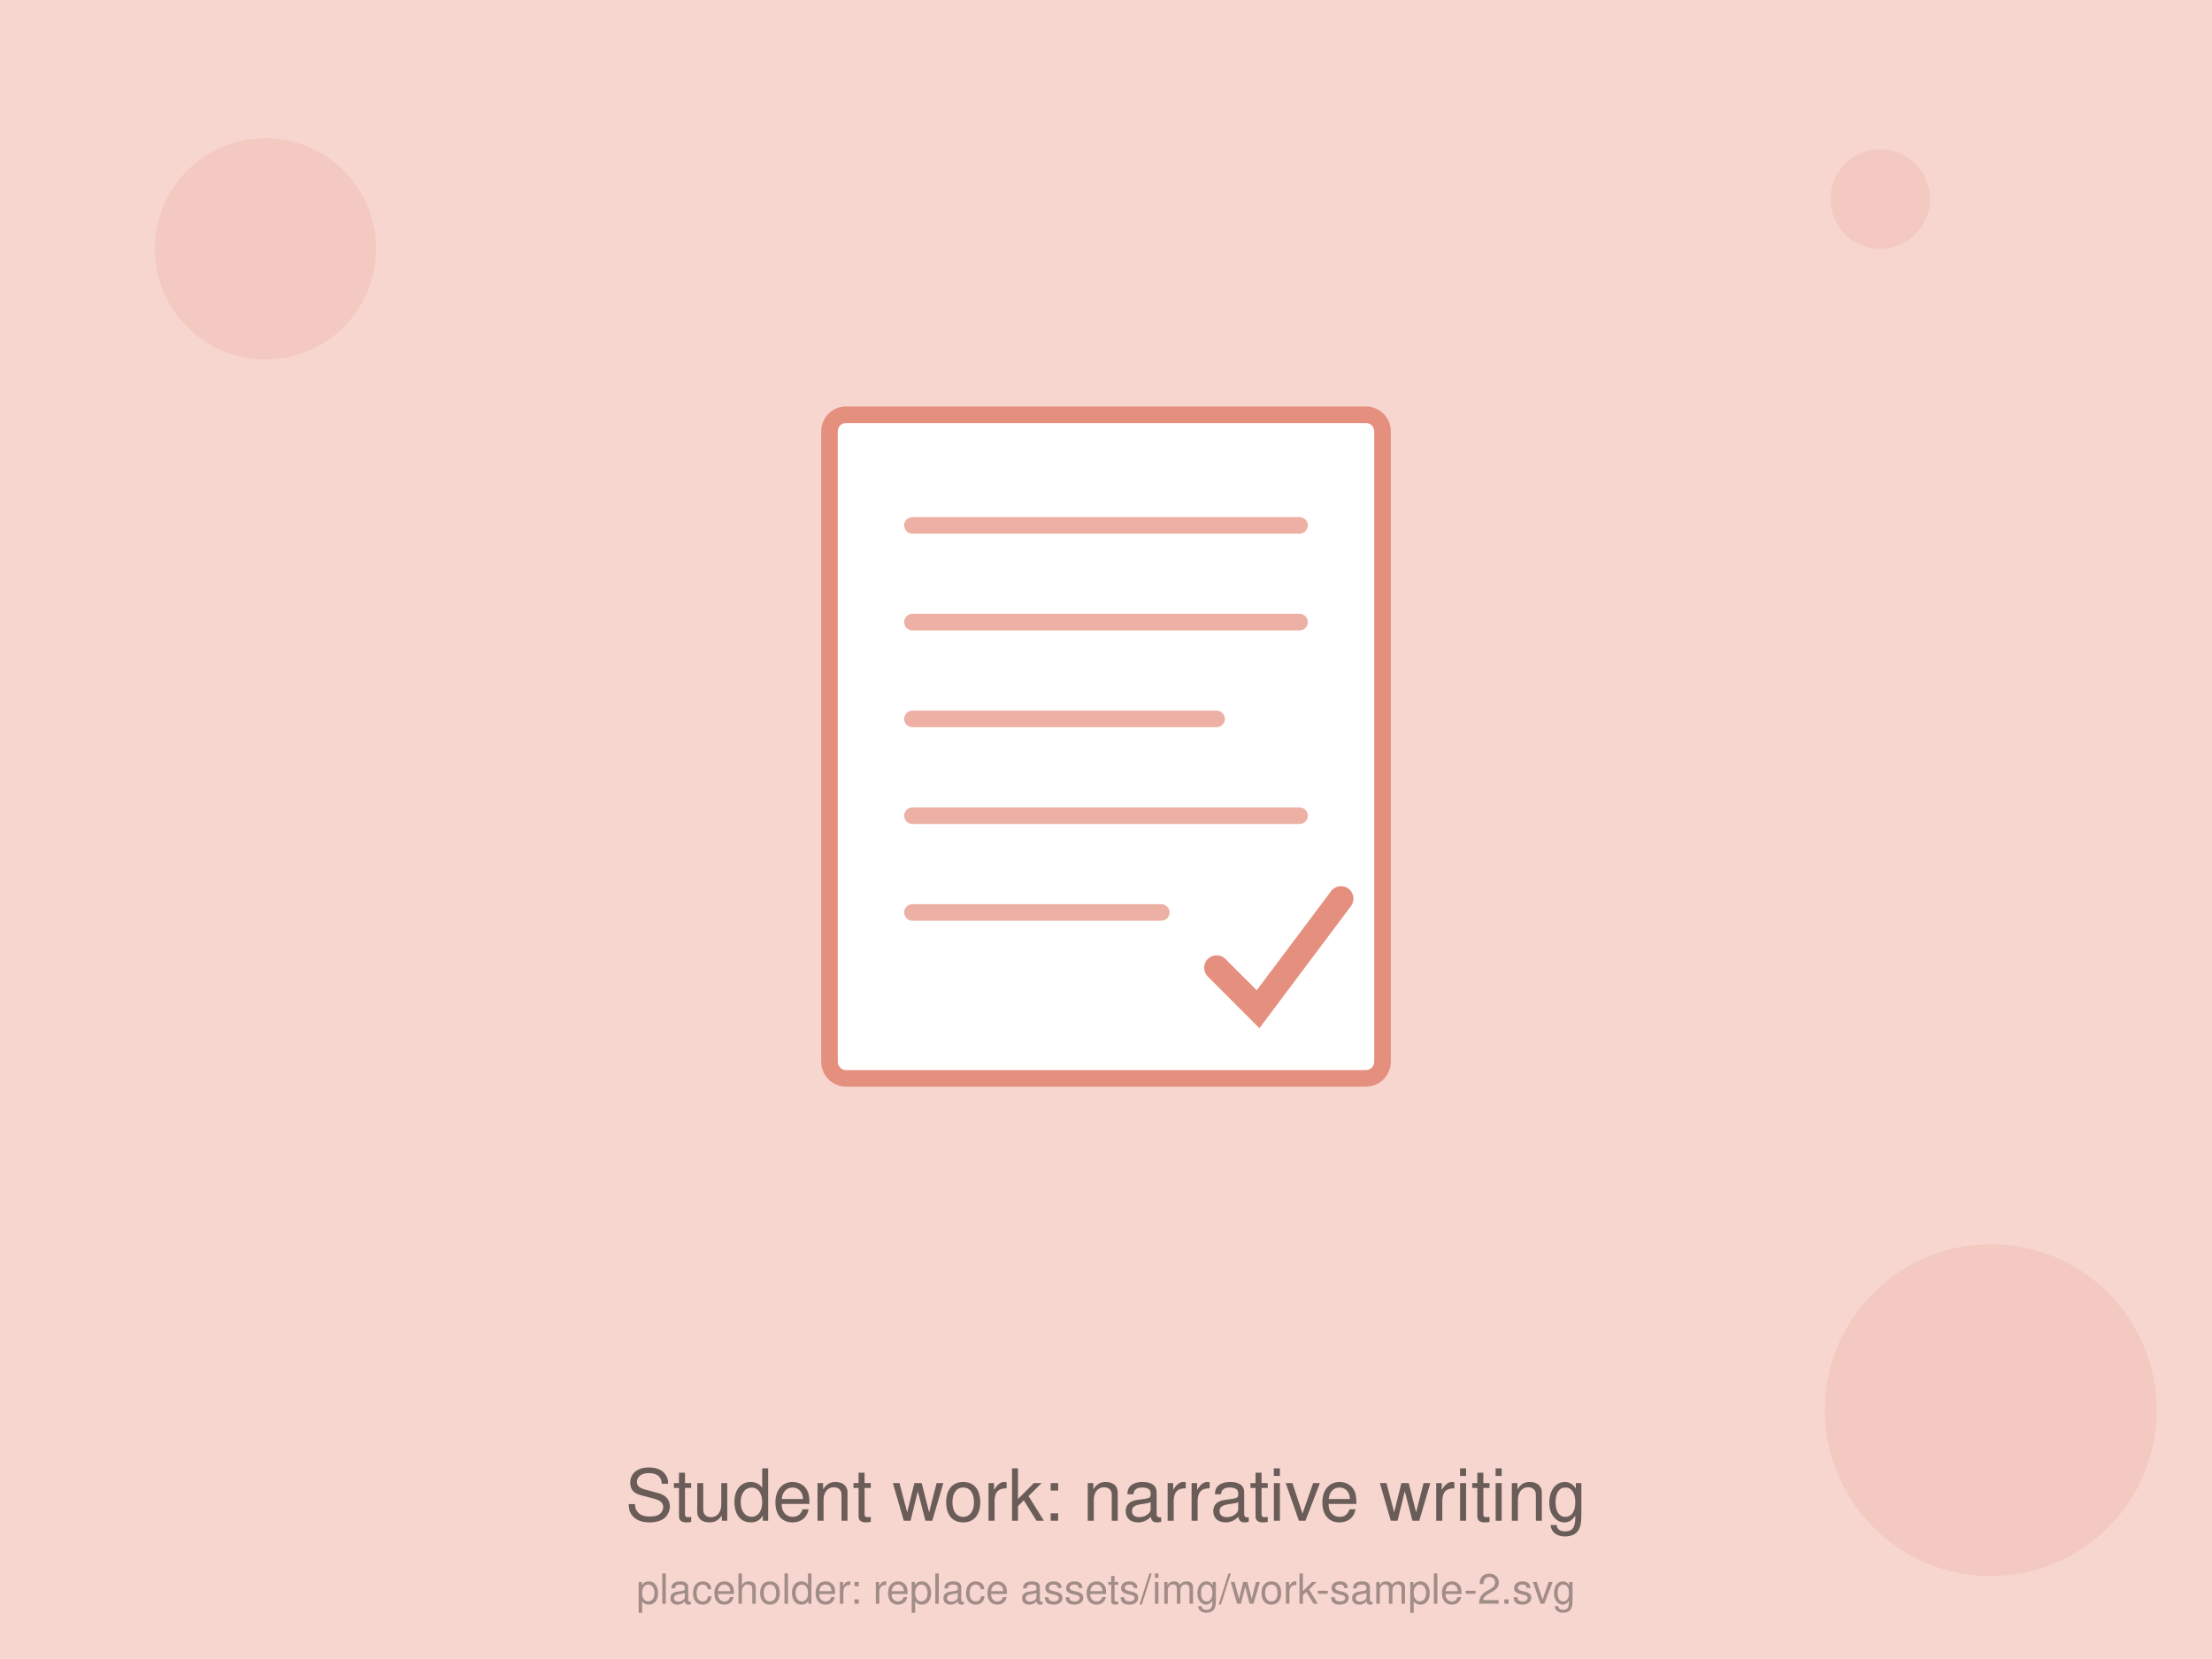
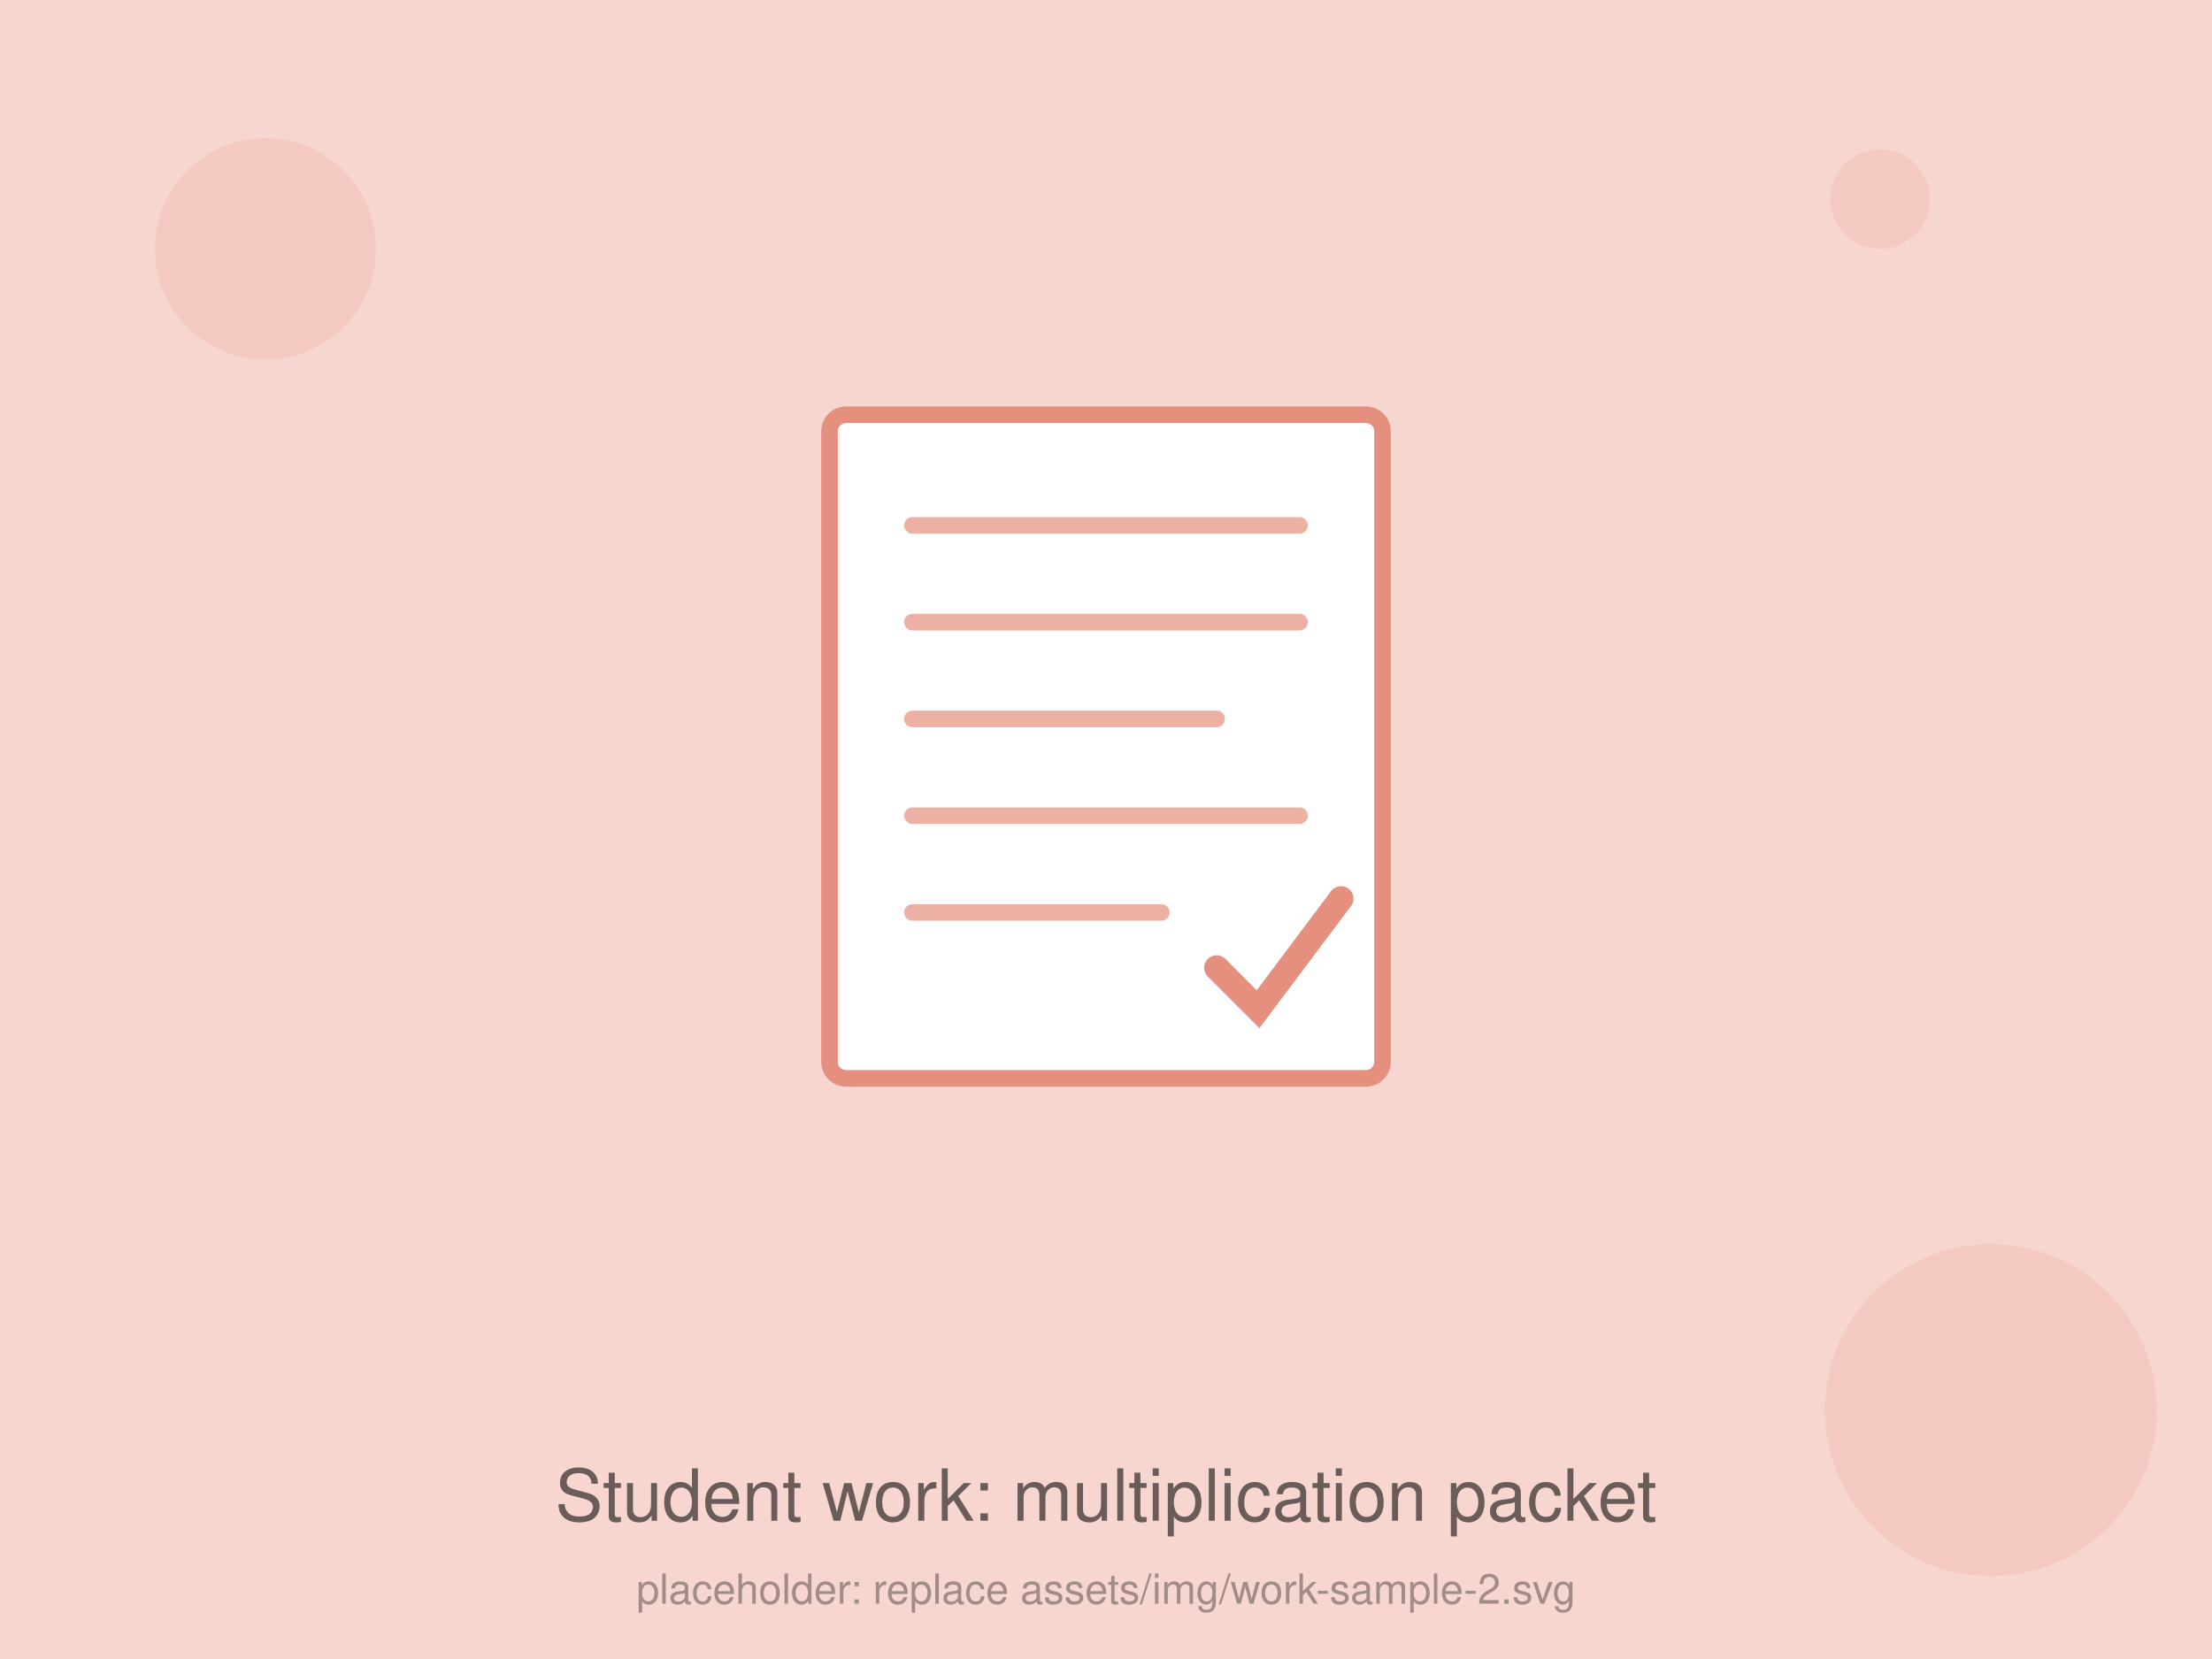
<svg xmlns="http://www.w3.org/2000/svg" viewBox="0 0 800 600" width="800" height="600">
  <rect width="800" height="600" fill="#F6D6CF" />
  <g fill="#E58F7E" opacity=".18">
    <circle cx="96.0" cy="90.0" r="40" />
    <circle cx="720.0" cy="510.0" r="60" />
    <circle cx="680.0" cy="72.0" r="18" />
  </g>
  <g transform="translate(400.0 270.0)">
    <rect x="-100" y="-120" width="200" height="240" rx="6" fill="#fff" stroke="#E58F7E" stroke-width="6" />
    <path d="M-70 -80h140M-70 -45h140M-70 -10h110M-70 25h140M-70 60h90" stroke="#E58F7E" stroke-width="6" stroke-linecap="round" opacity=".7" />
    <path d="M40 80 l15 15 l30 -40" stroke="#E58F7E" stroke-width="9" fill="none" stroke-linecap="round" />
  </g>
-   <text x="400.0" y="550" text-anchor="middle" font-family="Helvetica,Arial,sans-serif" font-size="26" fill="#3b3330" opacity=".75">Student work: narrative writing</text>
+   <text x="400.0" y="550" text-anchor="middle" font-family="Helvetica,Arial,sans-serif" font-size="26" fill="#3b3330" opacity=".75">Student work: multiplication packet</text>
  <text x="400.0" y="580" text-anchor="middle" font-family="Helvetica,Arial,sans-serif" font-size="15" fill="#3b3330" opacity=".45">placeholder: replace assets/img/work-sample-2.svg</text>
</svg>
